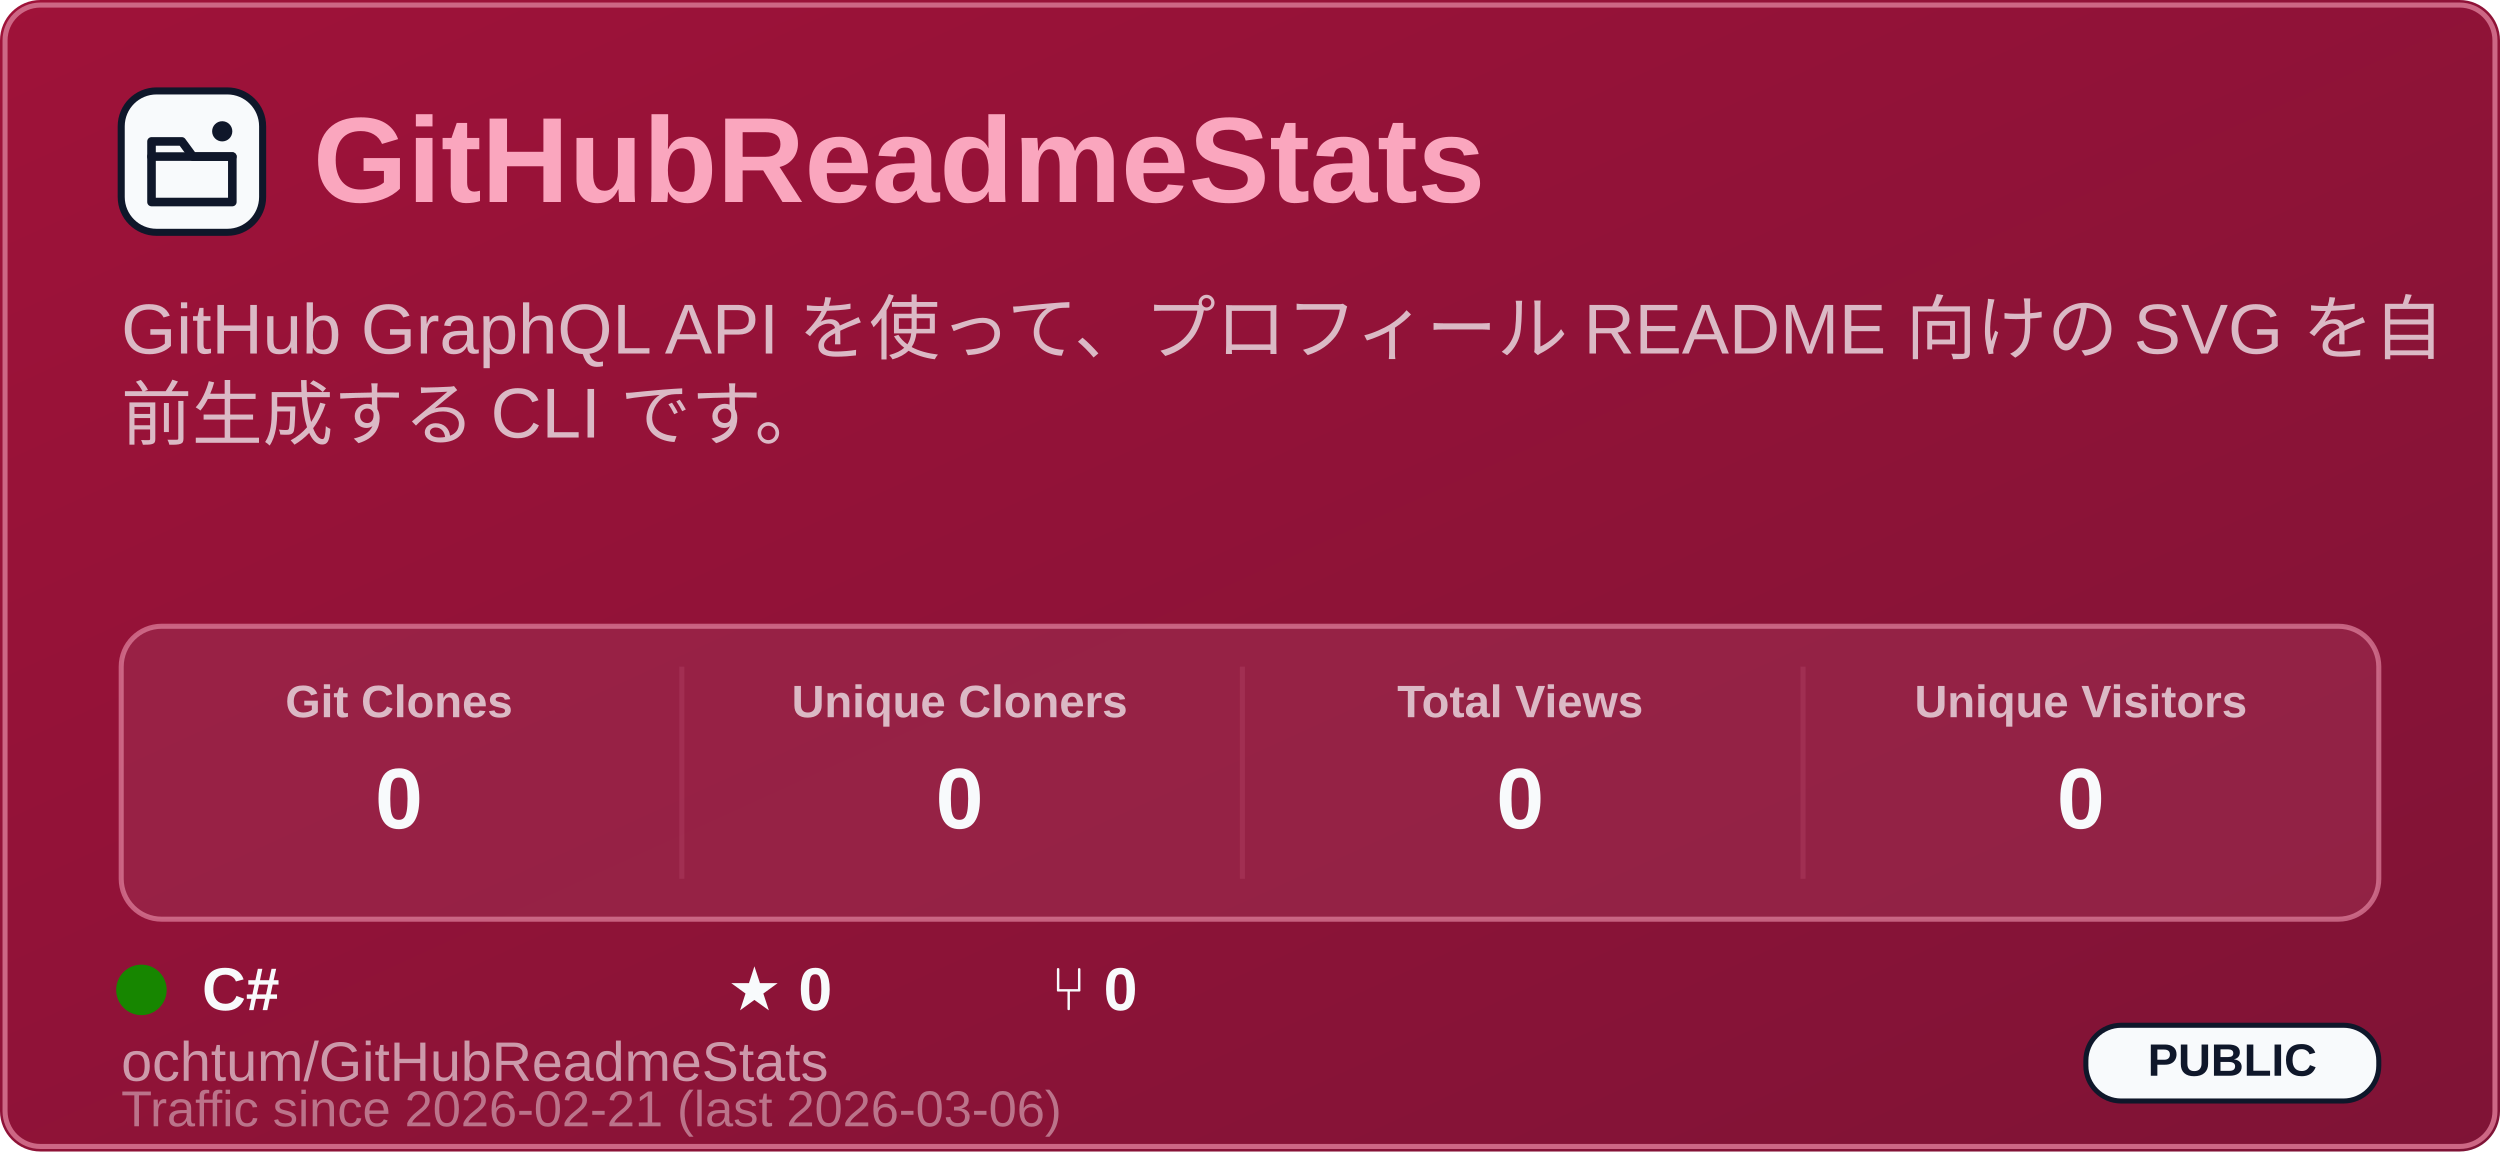
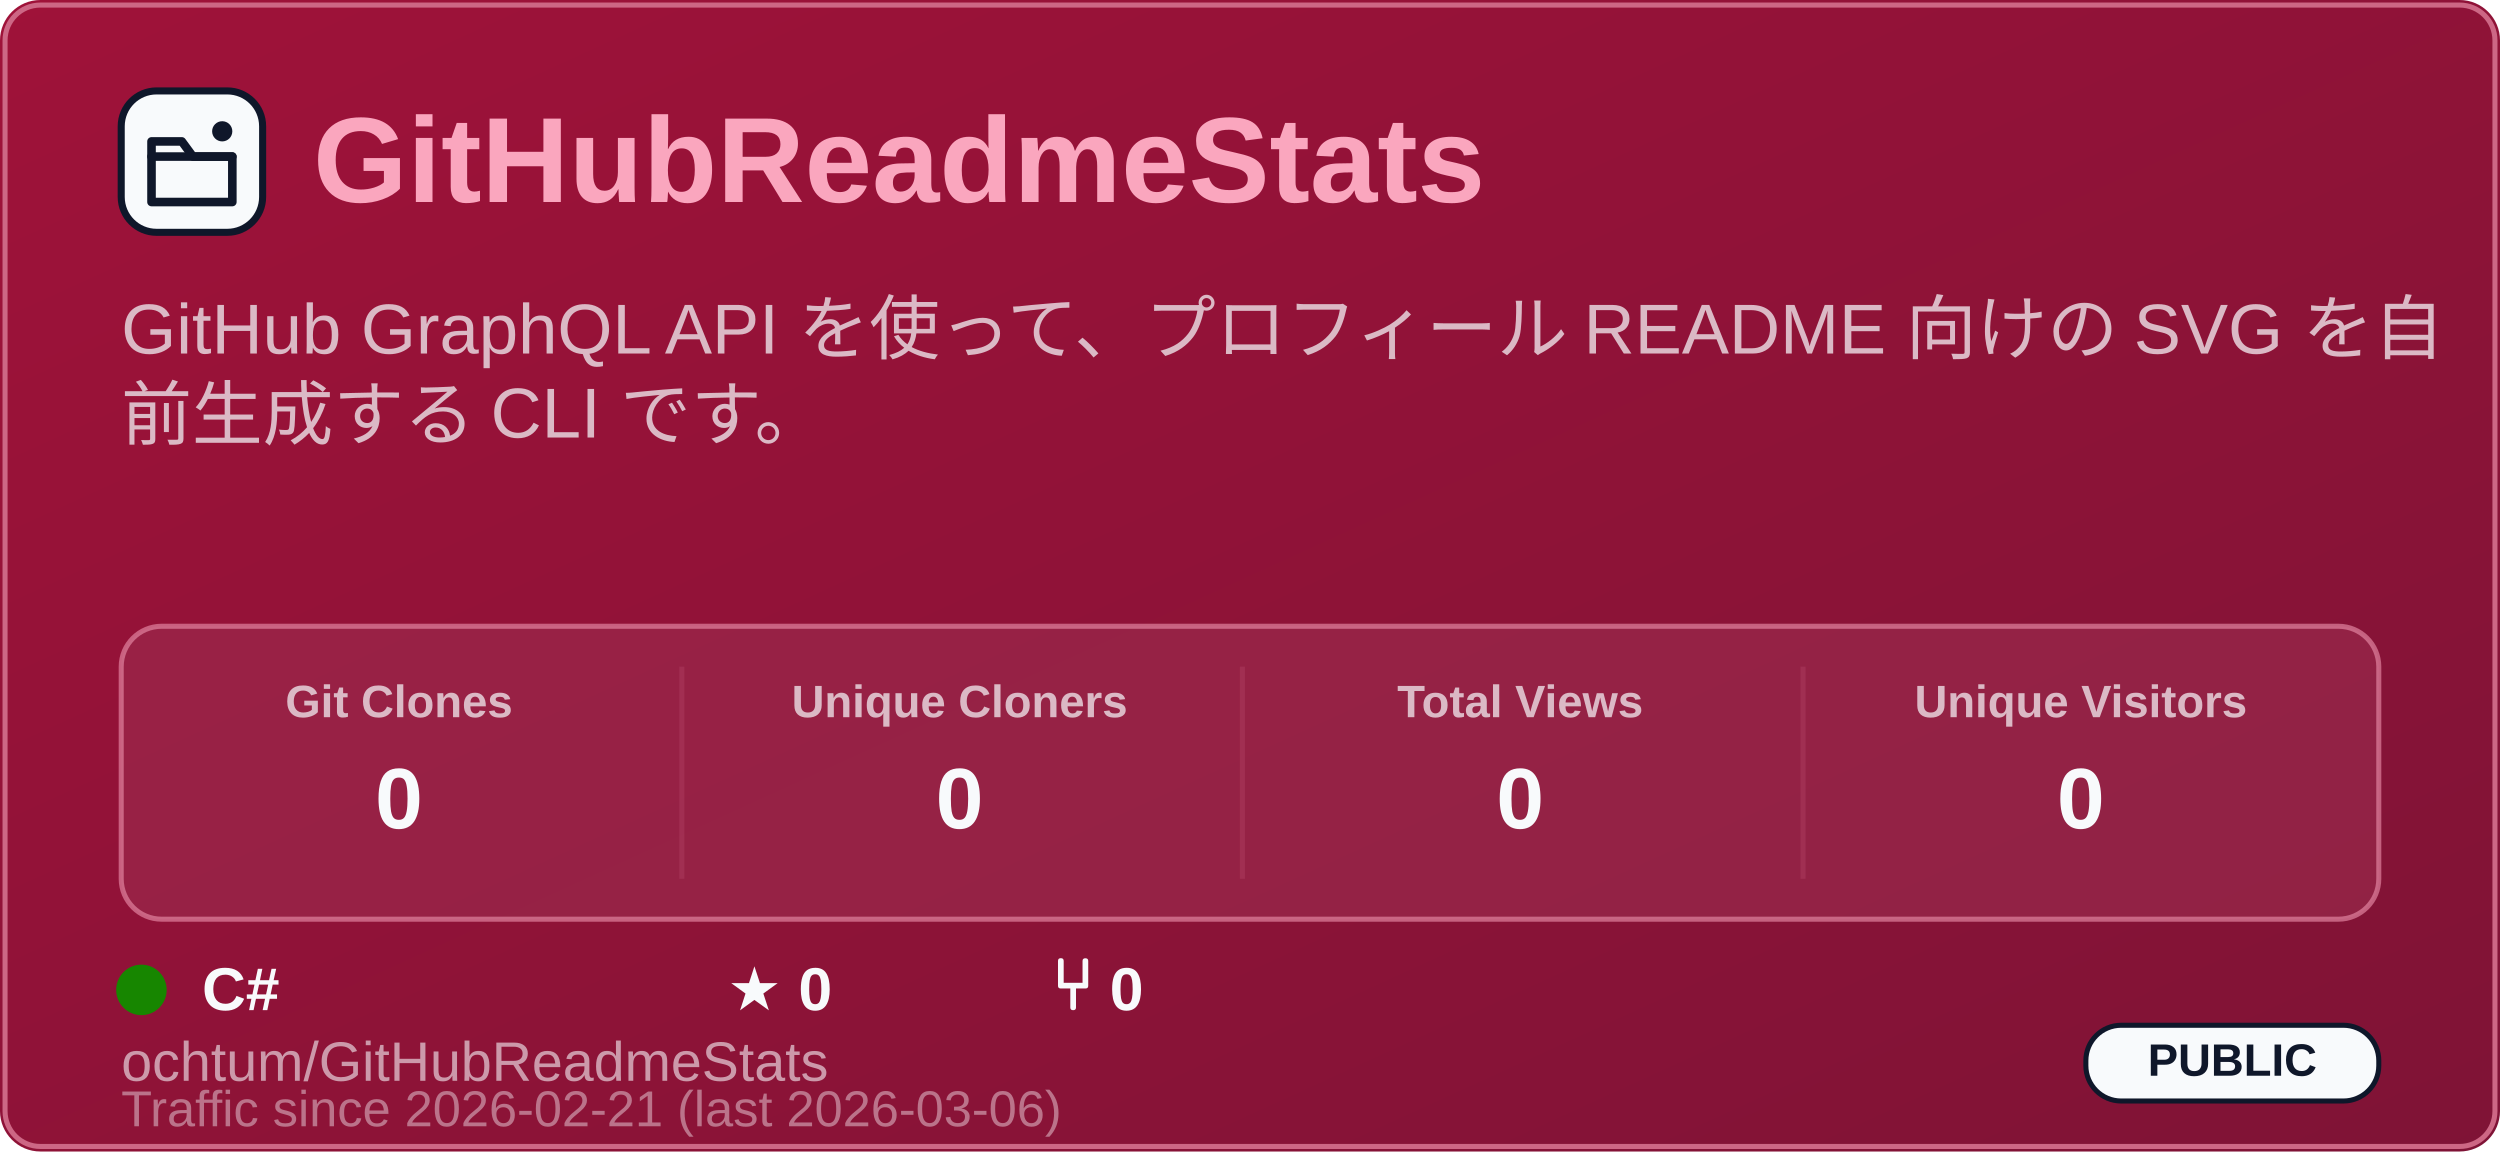
<svg xmlns="http://www.w3.org/2000/svg" width="495" height="228" viewBox="0 0 495 228" role="img" aria-label="Repository card for ochtum/GitHubReadmeStats">
  <defs>
    <linearGradient id="bg" x1="0" x2="1" y1="0" y2="1">
      <stop offset="0%" stop-color="#9F1239" />
      <stop offset="100%" stop-color="#7F1336" />
    </linearGradient>
    <style>
      .title { font: 700 24px 'Segoe UI', Arial, sans-serif; fill: #FAA6BE; }
      .desc { font: 500 14px 'Segoe UI', Arial, sans-serif; fill: #DBB9C5; }
      .traffic-label { font: 600 9px 'Segoe UI', Arial, sans-serif; fill: #DBB9C5; }
      .traffic-value { font: 700 17px 'Segoe UI', Arial, sans-serif; fill: #F8FAFC; }
      .meta { font: 600 12px 'Segoe UI', Arial, sans-serif; fill: #F8FAFC; }
+       .fork-icon { font: 700 14px 'Segoe UI Symbol', 'Segoe UI', Arial, sans-serif; fill: #F8FAFC; }
      .sub { font: 500 11px 'Segoe UI', Arial, sans-serif; fill: #CC99AA; }
      .badge-text { font: 700 9px 'Segoe UI', Arial, sans-serif; text-anchor: middle; }
      .hint { font: 500 10px 'Segoe UI', Arial, sans-serif; fill: #BB738A; }
      .traffic-panel { fill: #9C2E50; fill-opacity: 0.55; stroke: #E78BA6; stroke-opacity: 0.65; }
      .traffic-sep { stroke: #B04062; stroke-opacity: 0.45; }
      .icon-frame { fill: #F8FAFC; stroke: #0F172A; stroke-width: 1.4; }
      .icon-image-bg { fill: #9A2B4D; }
      .icon-shape { fill: none; stroke: #0F172A; stroke-width: 1.7; stroke-linecap: round; stroke-linejoin: round; }
      .icon-dot { fill: #0F172A; }
    </style>
    <clipPath id="iconClip">
      <rect x="4" y="4" width="20" height="20" rx="4" />
    </clipPath>
  </defs>
  <rect x="0" y="0" width="495" height="228" rx="8" fill="url(#bg)" />
  <rect x="1" y="1" width="493" height="226" rx="7" fill="none" stroke="#CD6785" />
  <g transform="translate(24 18)">
    <rect x="0" y="0" width="28" height="28" rx="7" class="icon-frame" />
    <path d="M6 10h6l2.2 3H22v9H6z" class="icon-shape" />
    <path d="M6 13h16" class="icon-shape" />
    <circle cx="20" cy="8" r="2" class="icon-dot" />
  </g>
  <text x="62" y="40" class="title">GitHubReadmeStats</text>
  <text x="24" y="70" class="desc">GitHub GraphQL API を使って、プロフィール README 向けの SVG を自</text>
  <text x="24" y="87" class="desc">前生成する CLI です。</text>
  <rect x="24" y="124" width="447" height="58" rx="8" class="traffic-panel" />
  <line x1="135" y1="132" x2="135" y2="174" class="traffic-sep" />
  <line x1="246" y1="132" x2="246" y2="174" class="traffic-sep" />
  <line x1="357" y1="132" x2="357" y2="174" class="traffic-sep" />
  <text x="79" y="142" class="traffic-label" text-anchor="middle">Git Clones</text>
  <text x="79" y="164" class="traffic-value" text-anchor="middle">0</text>
  <text x="190" y="142" class="traffic-label" text-anchor="middle">Unique Cloners</text>
  <text x="190" y="164" class="traffic-value" text-anchor="middle">0</text>
  <text x="301" y="142" class="traffic-label" text-anchor="middle">Total Views</text>
  <text x="301" y="164" class="traffic-value" text-anchor="middle">0</text>
  <text x="412" y="142" class="traffic-label" text-anchor="middle">Unique Visitors</text>
  <text x="412" y="164" class="traffic-value" text-anchor="middle">0</text>
  <text x="24" y="223" class="hint">Traffic since 2026-02-21 (last 2026-03-06)</text>
  <circle cx="28" cy="196" r="5" fill="#178600" />
  <text x="40" y="200" class="meta">C#</text>
  <text x="144" y="200" class="meta">★ 0</text>
-   <text x="208" y="200" class="meta">⑂ 0</text>
+   <text x="208" y="200" class="meta">
+     <tspan class="fork-icon">⑂</tspan> 0</text>
  <text x="24" y="214" class="sub">ochtum/GitHubReadmeStats</text>
  <rect x="413" y="203" width="58" height="15" rx="7" fill="#F8FAFC" stroke="#0F172A" />
  <text x="442" y="213" class="badge-text" fill="#0F172A">PUBLIC</text>
</svg>
